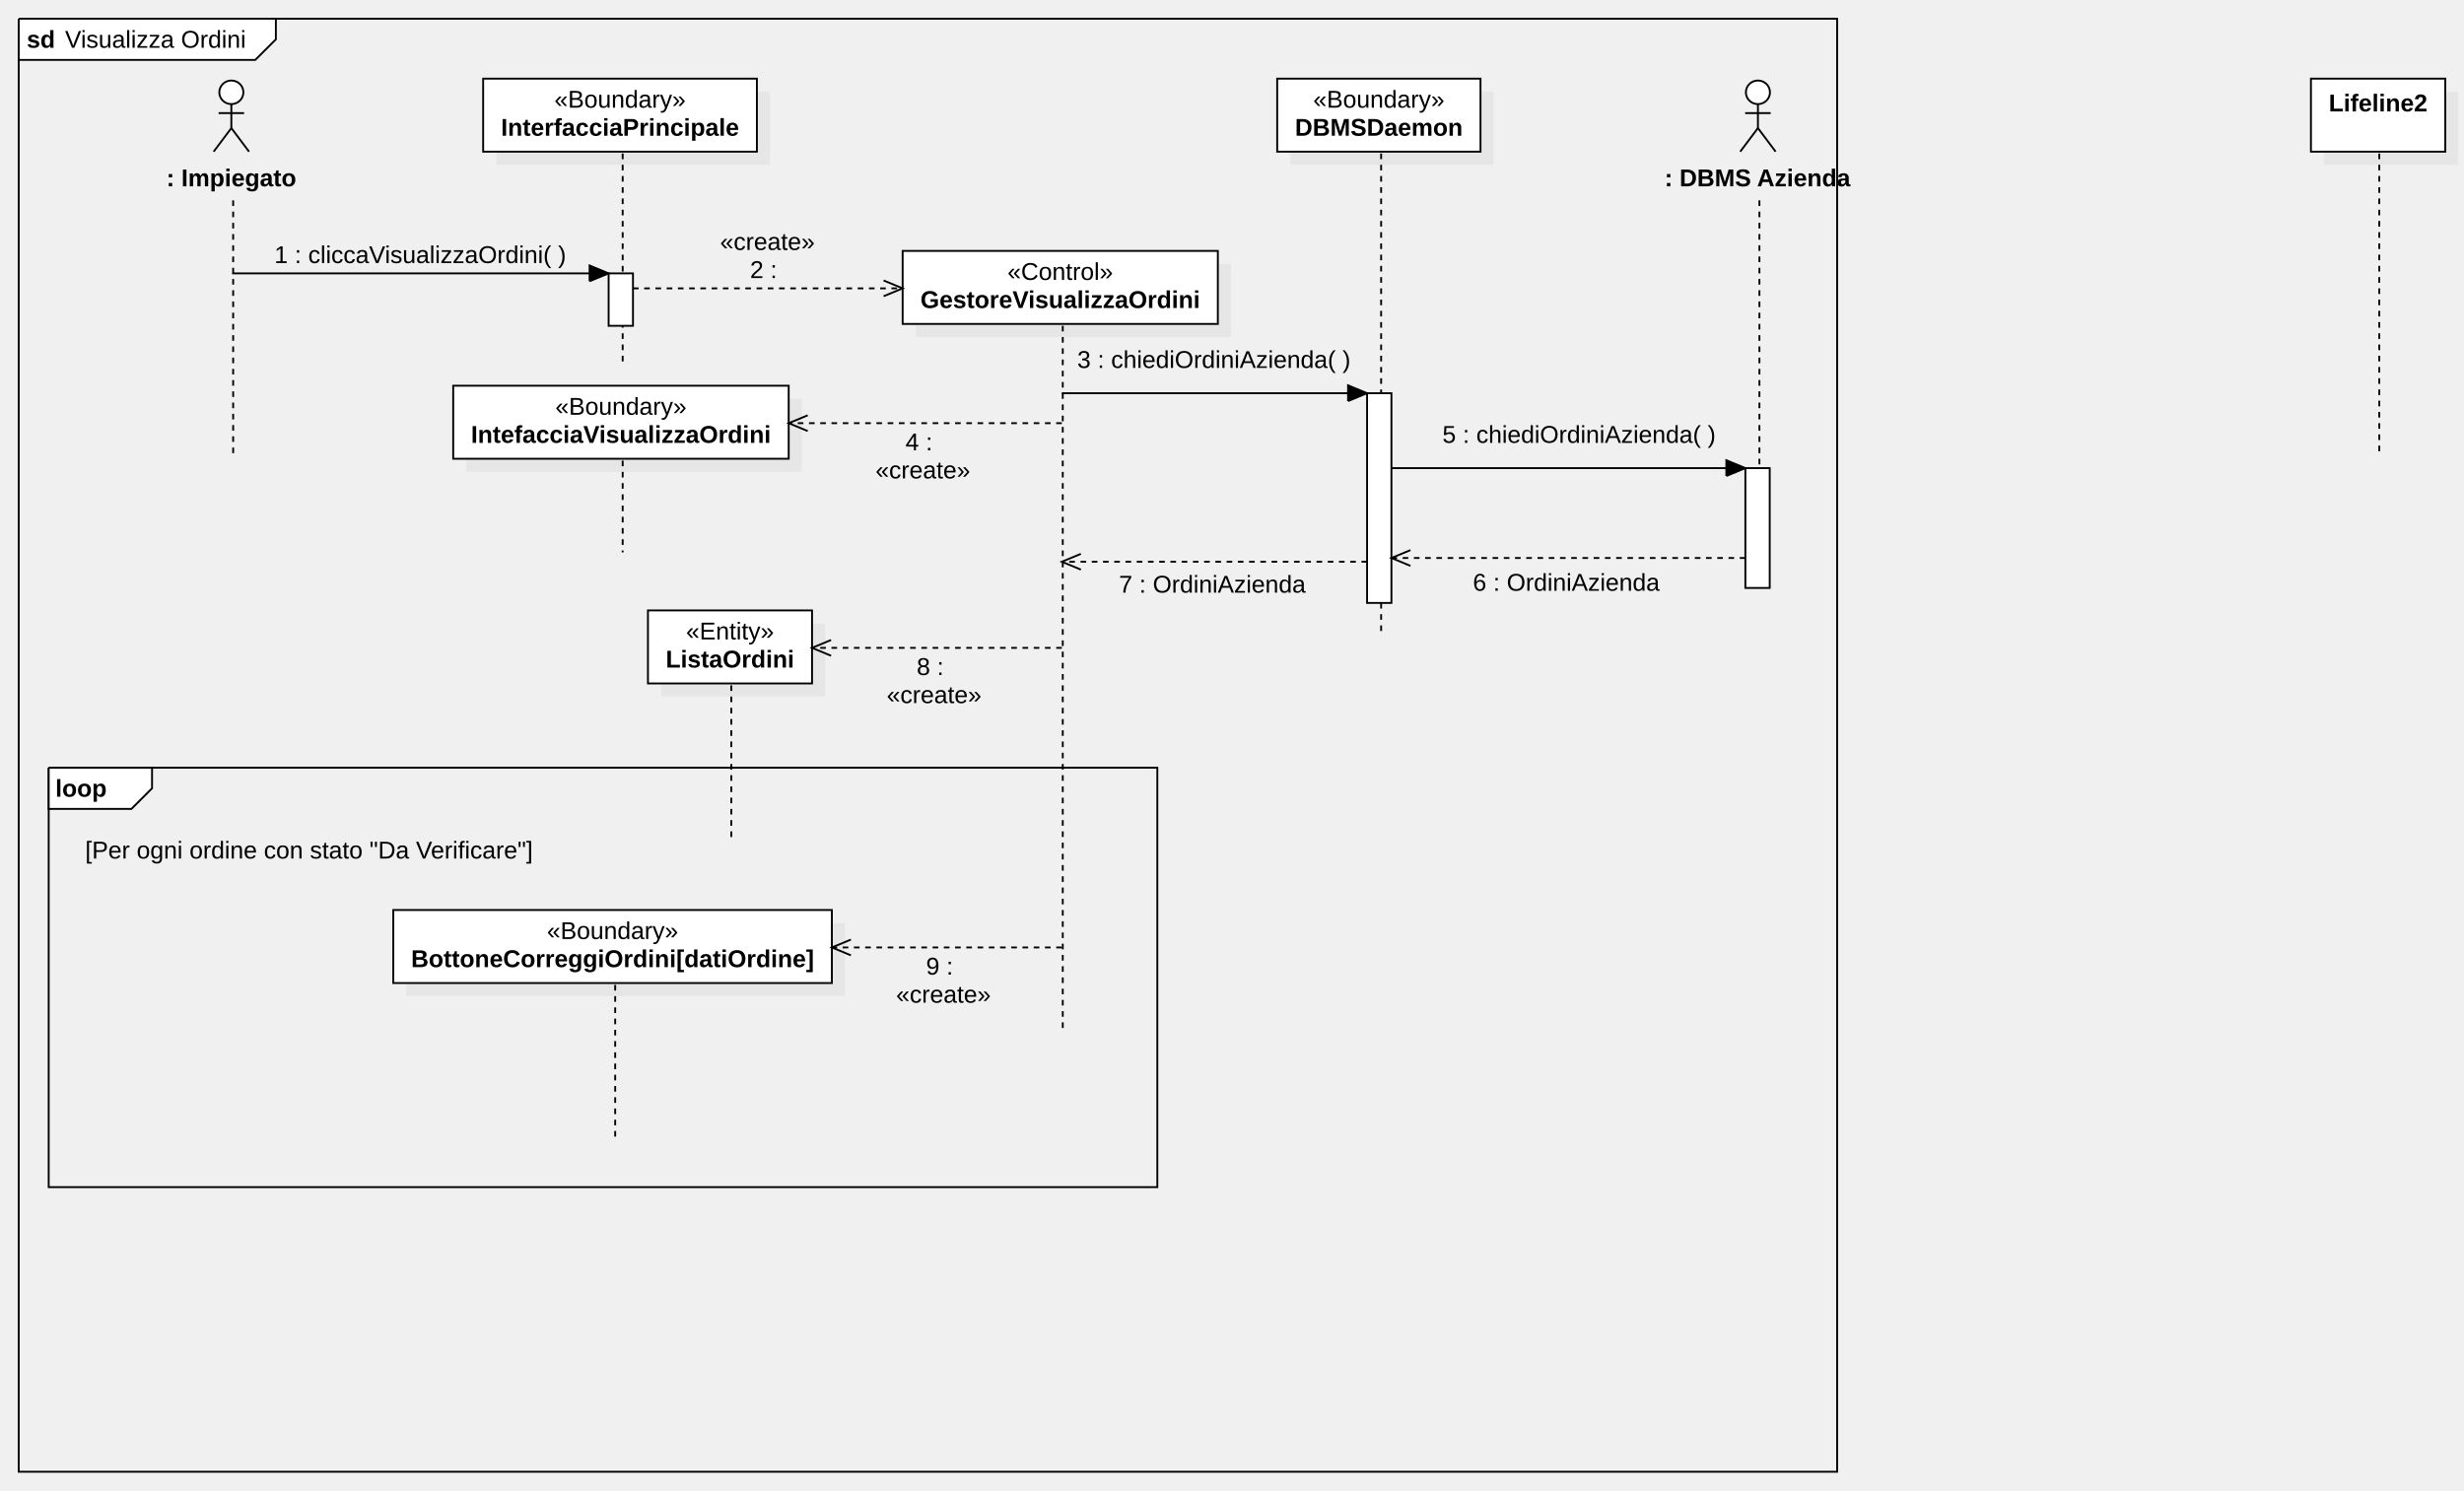
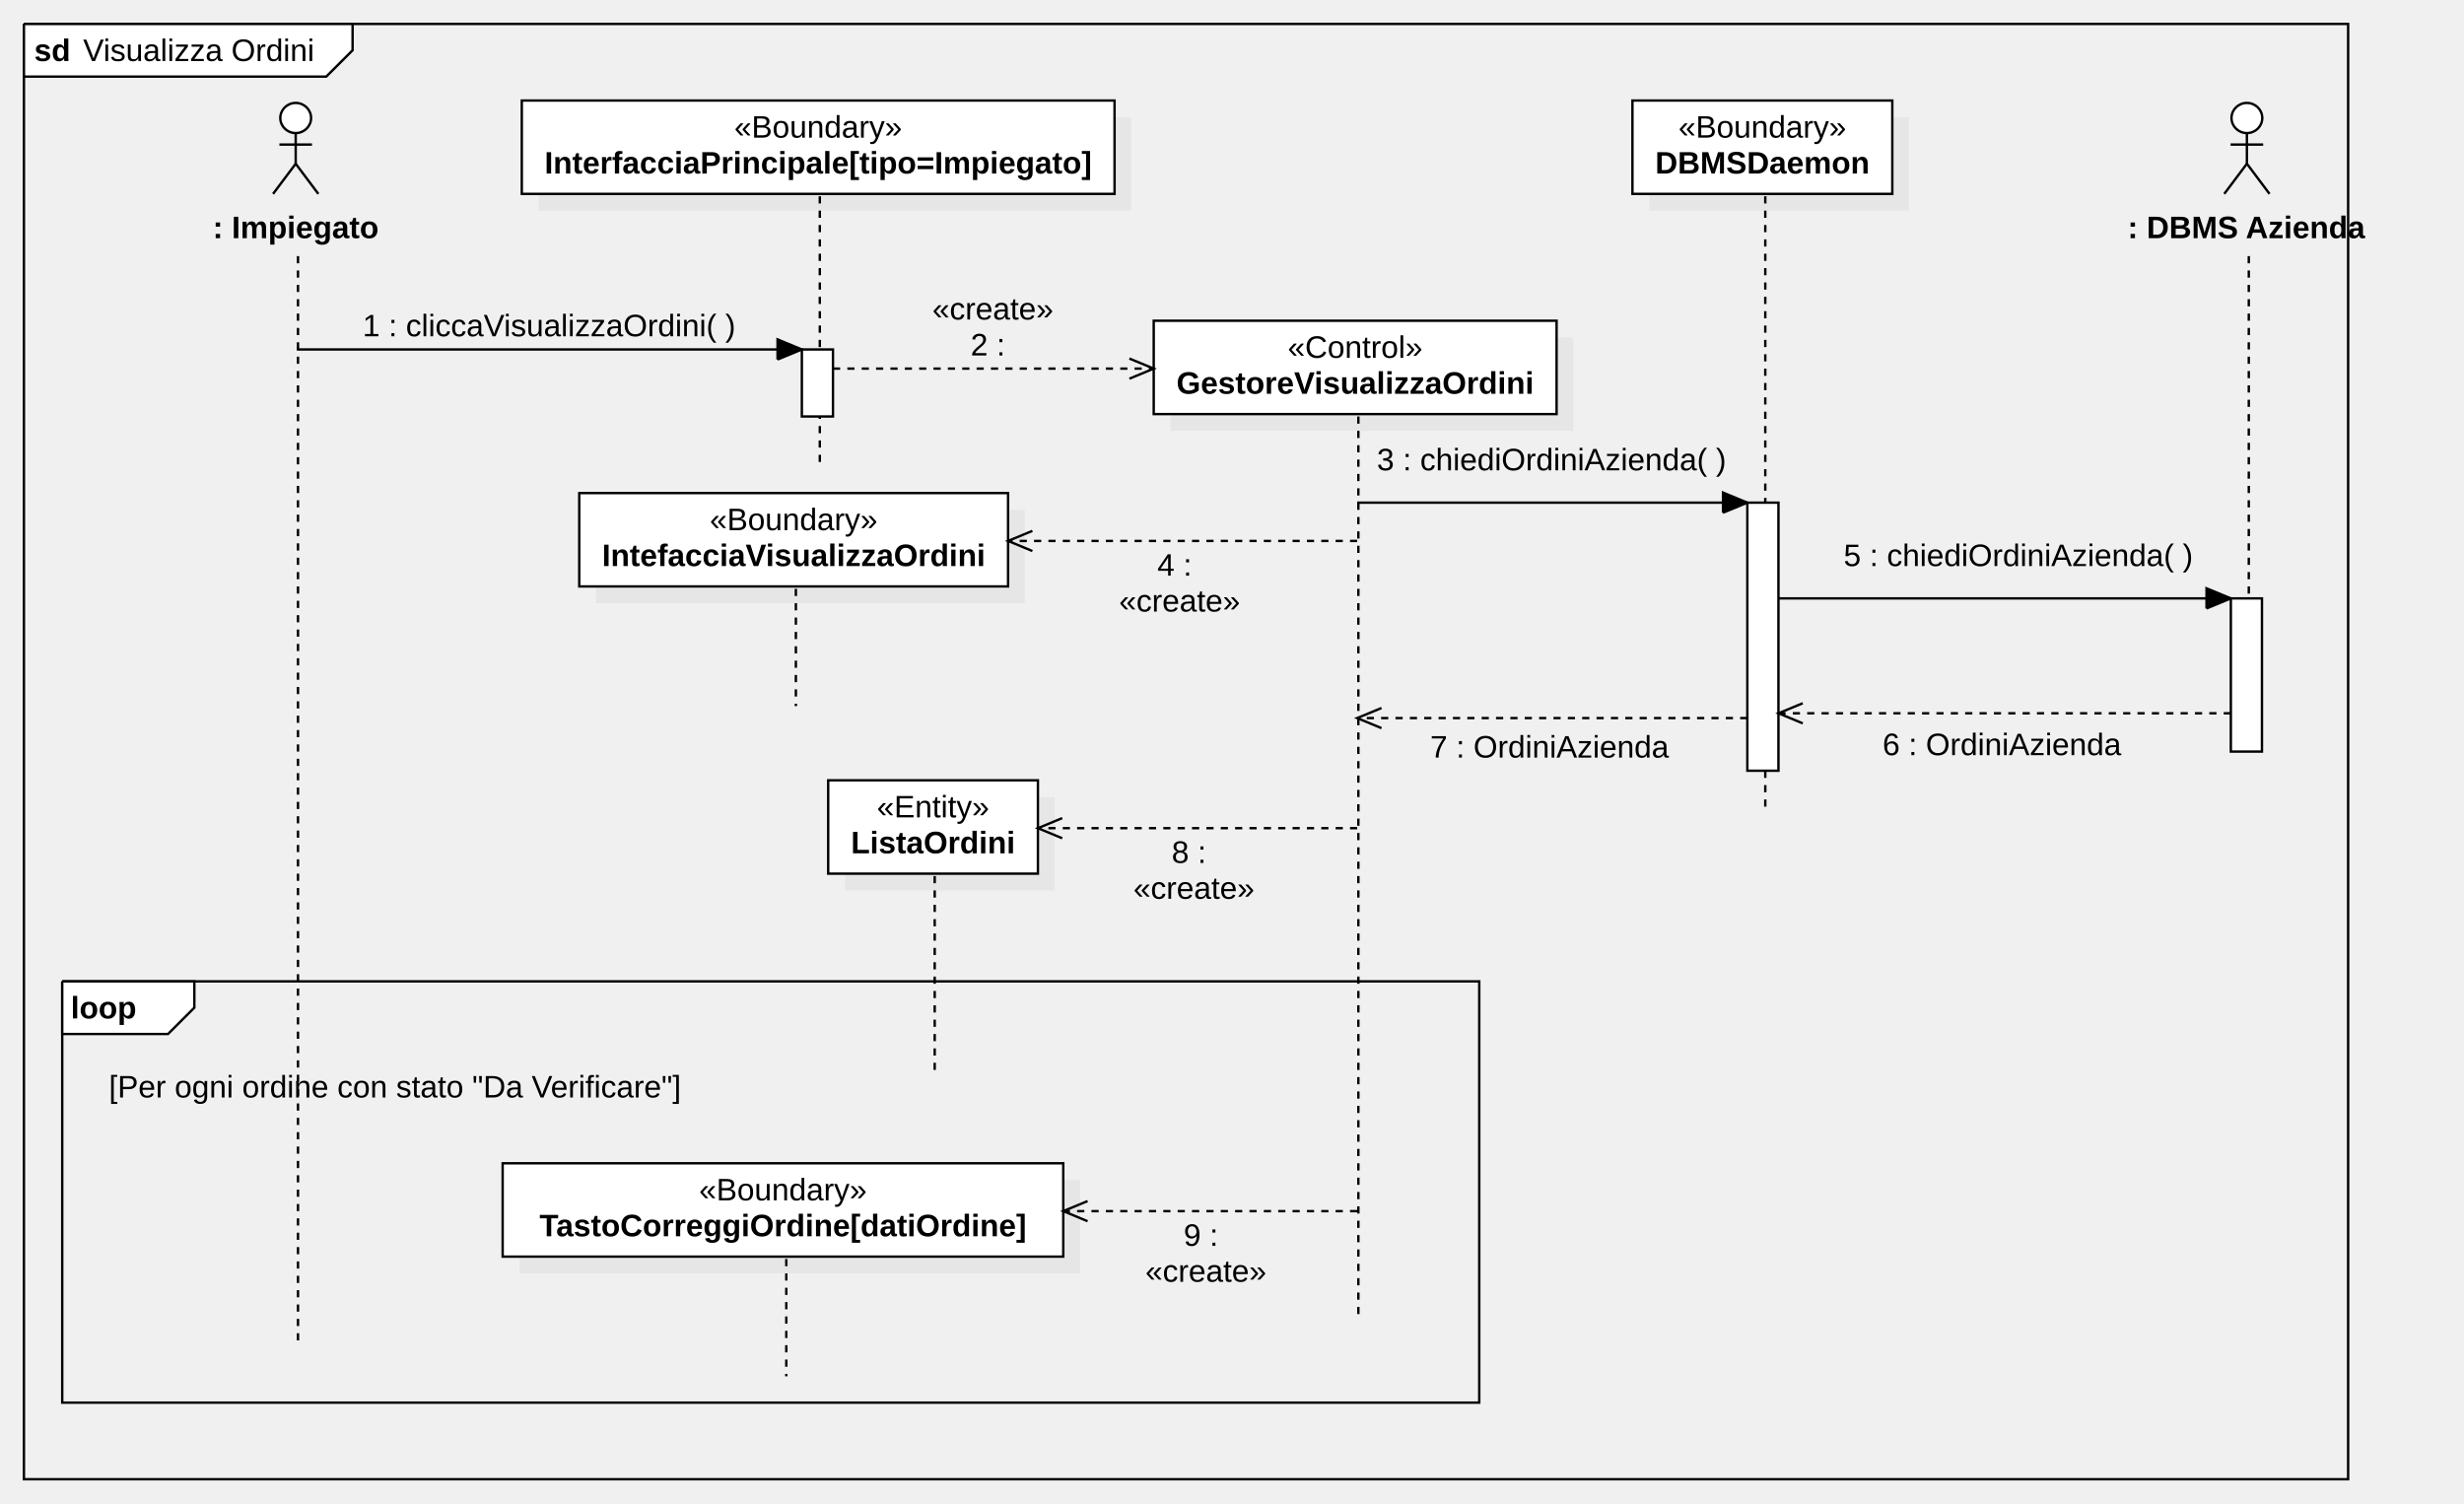
- <svg xmlns="http://www.w3.org/2000/svg" height="796" version="1.1" width="1315.736">
+ <svg xmlns="http://www.w3.org/2000/svg" height="628" version="1.1" width="1029.407">
  <defs />
  <g>
    <g transform="translate(-118,2) scale(1,1)">
-       <path d="M 128 8 L 1099 8 L 1099 784 L 128 784 L 128 8" fill="none" stroke="#000000" stroke-miterlimit="10" />
+       <path d="M 128 8 L 1099 8 L 1099 616 L 128 616 L 128 8" fill="none" stroke="#000000" stroke-miterlimit="10" />
    </g>
    <g transform="translate(-118,2) scale(1,1)">
      <path d="M 128 8 L 128 30 L 254.31 30 L 265.31 19 L 265.31 8 L 128 8" fill="#ffffff" stroke="none" />
    </g>
    <g transform="translate(-118,2) scale(1,1)">
      <path d="M 128 8 L 128 30 L 254.31 30 L 265.31 19 L 265.31 8 L 128 8 L 128 8" fill="none" stroke="#000000" stroke-miterlimit="10" />
    </g>
    <g transform="translate(-118,2) scale(1,1)">
      <g>
        <path fill="none" stroke="none" />
        <text fill="#000000" font-family="Arial" font-size="13px" font-style="normal" font-weight="normal" stroke="none" text-decoration="none" x="152.73" y="23.5">Visualizza Ordini</text>
      </g>
    </g>
    <g transform="translate(-118,2) scale(1,1)">
      <g>
        <path fill="none" stroke="none" />
        <text fill="#000000" font-family="Arial" font-size="13px" font-style="normal" font-weight="bold" stroke="none" text-decoration="none" x="132.28" y="23.5">sd</text>
      </g>
    </g>
    <g transform="translate(-118,2) scale(1,1)">
      <path d="M 235.107 47.3 C 235.107 43.821 237.985 41 241.536 41 C 245.087 41 247.965 43.821 247.965 47.3 C 247.965 50.779 245.087 53.6 241.536 53.6 C 237.985 53.6 235.107 50.779 235.107 47.3 Z" fill="#ffffff" stroke="none" />
    </g>
    <g transform="translate(-118,2) scale(1,1)">
      <path d="M 235.107 47.3 C 235.107 43.821 237.985 41 241.536 41 C 245.087 41 247.965 43.821 247.965 47.3 C 247.965 50.779 245.087 53.6 241.536 53.6 C 237.985 53.6 235.107 50.779 235.107 47.3 Z" fill="none" stroke="#000000" stroke-miterlimit="10" />
    </g>
    <g transform="translate(-118,2) scale(1,1)">
      <path d="M 241.536 53.6 L 241.536 66.4" fill="none" stroke="#000000" stroke-miterlimit="10" />
    </g>
    <g transform="translate(-118,2) scale(1,1)">
      <path d="M 234.729 58.4 L 248.343 58.4" fill="none" stroke="#000000" stroke-miterlimit="10" />
    </g>
    <g transform="translate(-118,2) scale(1,1)">
      <path d="M 241.536 66.4 L 232.081 79" fill="none" stroke="#000000" stroke-miterlimit="10" />
    </g>
    <g transform="translate(-118,2) scale(1,1)">
      <path d="M 241.536 66.4 L 250.99 79" fill="none" stroke="#000000" stroke-miterlimit="10" />
    </g>
    <g transform="translate(-118,2) scale(1,1)">
      <g>
        <path fill="none" stroke="none" />
        <text fill="#000000" font-family="Arial" font-size="13px" font-style="normal" font-weight="bold" stroke="none" text-decoration="none" x="206.868" y="97.5">: Impiegato</text>
      </g>
    </g>
    <g transform="translate(-118,2) scale(1,1)">
-       <path d="M 242.5 105 L 242.5 240" fill="none" stroke="#000000" stroke-dasharray="3" stroke-miterlimit="10" />
-     </g>
-     <g transform="translate(-118,2) scale(1,1)">
-       <rect fill="#C0C0C0" height="39" opacity="0.2" stroke="none" width="146.169" x="383" y="47" />
-     </g>
-     <g transform="translate(-118,2) scale(1,1)">
-       <rect fill="#ffffff" height="39" stroke="none" width="146.169" x="376" y="40" />
-     </g>
-     <g transform="translate(-118,2) scale(1,1)">
-       <path d="M 376 40 L 522.169 40 L 522.169 79 L 376 79 L 376 40 Z Z" fill="none" stroke="#000000" stroke-miterlimit="10" />
-     </g>
-     <g transform="translate(-118,2) scale(1,1)">
-       <g>
-         <path fill="none" stroke="none" />
-         <text fill="#000000" font-family="Arial" font-size="13px" font-style="normal" font-weight="normal" stroke="none" text-decoration="none" x="414.03" y="55.5">«Boundary»</text>
-       </g>
-     </g>
-     <g transform="translate(-118,2) scale(1,1)">
-       <g>
-         <path fill="none" stroke="none" />
-         <text fill="#000000" font-family="Arial" font-size="13px" font-style="normal" font-weight="bold" stroke="none" text-decoration="none" x="385.5" y="70.5">InterfacciaPrincipale</text>
-       </g>
-     </g>
-     <g transform="translate(-118,2) scale(1,1)">
-       <path d="M 450.5 80 L 450.5 192" fill="none" stroke="#000000" stroke-dasharray="3" stroke-miterlimit="10" />
+       <path d="M 242.5 105 L 242.5 560" fill="none" stroke="#000000" stroke-dasharray="3" stroke-miterlimit="10" />
+     </g>
+     <g transform="translate(-118,2) scale(1,1)">
+       <rect fill="#C0C0C0" height="39" opacity="0.2" stroke="none" width="247.636" x="343" y="47" />
+     </g>
+     <g transform="translate(-118,2) scale(1,1)">
+       <rect fill="#ffffff" height="39" stroke="none" width="247.636" x="336" y="40" />
+     </g>
+     <g transform="translate(-118,2) scale(1,1)">
+       <path d="M 336 40 L 583.636 40 L 583.636 79 L 336 79 L 336 40 Z Z" fill="none" stroke="#000000" stroke-miterlimit="10" />
+     </g>
+     <g transform="translate(-118,2) scale(1,1)">
+       <g>
+         <path fill="none" stroke="none" />
+         <text fill="#000000" font-family="Arial" font-size="13px" font-style="normal" font-weight="normal" stroke="none" text-decoration="none" x="424.763" y="55.5">«Boundary»</text>
+       </g>
+     </g>
+     <g transform="translate(-118,2) scale(1,1)">
+       <g>
+         <path fill="none" stroke="none" />
+         <text fill="#000000" font-family="Arial" font-size="13px" font-style="normal" font-weight="bold" stroke="none" text-decoration="none" x="345.5" y="70.5">InterfacciaPrincipale[tipo=Impiegato]</text>
+       </g>
+     </g>
+     <g transform="translate(-118,2) scale(1,1)">
+       <path d="M 460.5 80 L 460.5 192" fill="none" stroke="#000000" stroke-dasharray="3" stroke-miterlimit="10" />
    </g>
    <g transform="translate(-118,2) scale(1,1)">
      <rect fill="#C0C0C0" height="39" opacity="0.2" stroke="none" width="168.31" x="607" y="139" />
    </g>
    <g transform="translate(-118,2) scale(1,1)">
      <rect fill="#ffffff" height="39" stroke="none" width="168.31" x="600" y="132" />
    </g>
    <g transform="translate(-118,2) scale(1,1)">
      <path d="M 600 132 L 768.31 132 L 768.31 171 L 600 171 L 600 132 Z Z" fill="none" stroke="#000000" stroke-miterlimit="10" />
    </g>
    <g transform="translate(-118,2) scale(1,1)">
      <g>
        <path fill="none" stroke="none" />
        <text fill="#000000" font-family="Arial" font-size="13px" font-style="normal" font-weight="normal" stroke="none" text-decoration="none" x="655.971" y="147.5">«Control»</text>
      </g>
    </g>
    <g transform="translate(-118,2) scale(1,1)">
      <g>
        <path fill="none" stroke="none" />
        <text fill="#000000" font-family="Arial" font-size="13px" font-style="normal" font-weight="bold" stroke="none" text-decoration="none" x="609.5" y="162.5">GestoreVisualizzaOrdini</text>
      </g>
    </g>
    <g transform="translate(-118,2) scale(1,1)">
      <path d="M 685.5 172 L 685.5 549" fill="none" stroke="#000000" stroke-dasharray="3" stroke-miterlimit="10" />
    </g>
    <g transform="translate(-118,2) scale(1,1)">
      <rect fill="#C0C0C0" height="39" opacity="0.2" stroke="none" width="179.151" x="367" y="211" />
    </g>
    <g transform="translate(-118,2) scale(1,1)">
      <rect fill="#ffffff" height="39" stroke="none" width="179.151" x="360" y="204" />
    </g>
    <g transform="translate(-118,2) scale(1,1)">
      <path d="M 360 204 L 539.151 204 L 539.151 243 L 360 243 L 360 204 Z Z" fill="none" stroke="#000000" stroke-miterlimit="10" />
    </g>
    <g transform="translate(-118,2) scale(1,1)">
      <g>
        <path fill="none" stroke="none" />
        <text fill="#000000" font-family="Arial" font-size="13px" font-style="normal" font-weight="normal" stroke="none" text-decoration="none" x="414.521" y="219.5">«Boundary»</text>
      </g>
    </g>
    <g transform="translate(-118,2) scale(1,1)">
      <g>
        <path fill="none" stroke="none" />
        <text fill="#000000" font-family="Arial" font-size="13px" font-style="normal" font-weight="bold" stroke="none" text-decoration="none" x="369.5" y="234.5">IntefacciaVisualizzaOrdini</text>
      </g>
    </g>
    <g transform="translate(-118,2) scale(1,1)">
      <path d="M 450.5 244 L 450.5 293" fill="none" stroke="#000000" stroke-dasharray="3" stroke-miterlimit="10" />
    </g>
    <g transform="translate(-118,2) scale(1,1)">
      <path d="M 1050.275 47.3 C 1050.275 43.821 1053.153 41 1056.704 41 C 1060.254 41 1063.133 43.821 1063.133 47.3 C 1063.133 50.779 1060.254 53.6 1056.704 53.6 C 1053.153 53.6 1050.275 50.779 1050.275 47.3 Z" fill="#ffffff" stroke="none" />
    </g>
    <g transform="translate(-118,2) scale(1,1)">
      <path d="M 1050.275 47.3 C 1050.275 43.821 1053.153 41 1056.704 41 C 1060.254 41 1063.133 43.821 1063.133 47.3 C 1063.133 50.779 1060.254 53.6 1056.704 53.6 C 1053.153 53.6 1050.275 50.779 1050.275 47.3 Z" fill="none" stroke="#000000" stroke-miterlimit="10" />
    </g>
    <g transform="translate(-118,2) scale(1,1)">
      <path d="M 1056.704 53.6 L 1056.704 66.4" fill="none" stroke="#000000" stroke-miterlimit="10" />
    </g>
    <g transform="translate(-118,2) scale(1,1)">
      <path d="M 1049.896 58.4 L 1063.511 58.4" fill="none" stroke="#000000" stroke-miterlimit="10" />
    </g>
    <g transform="translate(-118,2) scale(1,1)">
      <path d="M 1056.704 66.4 L 1047.249 79" fill="none" stroke="#000000" stroke-miterlimit="10" />
    </g>
    <g transform="translate(-118,2) scale(1,1)">
      <path d="M 1056.704 66.4 L 1066.158 79" fill="none" stroke="#000000" stroke-miterlimit="10" />
    </g>
    <g transform="translate(-118,2) scale(1,1)">
      <g>
        <path fill="none" stroke="none" />
        <text fill="#000000" font-family="Arial" font-size="13px" font-style="normal" font-weight="bold" stroke="none" text-decoration="none" x="1006.868" y="97.5">: DBMS Azienda</text>
      </g>
    </g>
    <g transform="translate(-118,2) scale(1,1)">
      <path d="M 1057.5 105 L 1057.5 313" fill="none" stroke="#000000" stroke-dasharray="3" stroke-miterlimit="10" />
    </g>
    <g transform="translate(-118,2) scale(1,1)">
      <rect fill="#C0C0C0" height="39" opacity="0.2" stroke="none" width="108.565" x="807" y="47" />
    </g>
    <g transform="translate(-118,2) scale(1,1)">
      <rect fill="#ffffff" height="39" stroke="none" width="108.565" x="800" y="40" />
    </g>
    <g transform="translate(-118,2) scale(1,1)">
      <path d="M 800 40 L 908.565 40 L 908.565 79 L 800 79 L 800 40 Z Z" fill="none" stroke="#000000" stroke-miterlimit="10" />
    </g>
    <g transform="translate(-118,2) scale(1,1)">
      <g>
        <path fill="none" stroke="none" />
        <text fill="#000000" font-family="Arial" font-size="13px" font-style="normal" font-weight="normal" stroke="none" text-decoration="none" x="819.228" y="55.5">«Boundary»</text>
      </g>
    </g>
    <g transform="translate(-118,2) scale(1,1)">
      <g>
        <path fill="none" stroke="none" />
        <text fill="#000000" font-family="Arial" font-size="13px" font-style="normal" font-weight="bold" stroke="none" text-decoration="none" x="809.5" y="70.5">DBMSDaemon</text>
      </g>
    </g>
    <g transform="translate(-118,2) scale(1,1)">
      <path d="M 855.5 80 L 855.5 338" fill="none" stroke="#000000" stroke-dasharray="3" stroke-miterlimit="10" />
    </g>
    <g transform="translate(-118,2) scale(1,1)">
      <rect fill="#C0C0C0" height="39" opacity="0.2" stroke="none" width="87.618" x="471" y="331" />
    </g>
    <g transform="translate(-118,2) scale(1,1)">
      <rect fill="#ffffff" height="39" stroke="none" width="87.618" x="464" y="324" />
    </g>
    <g transform="translate(-118,2) scale(1,1)">
      <path d="M 464 324 L 551.618 324 L 551.618 363 L 464 363 L 464 324 Z Z" fill="none" stroke="#000000" stroke-miterlimit="10" />
    </g>
    <g transform="translate(-118,2) scale(1,1)">
      <g>
        <path fill="none" stroke="none" />
        <text fill="#000000" font-family="Arial" font-size="13px" font-style="normal" font-weight="normal" stroke="none" text-decoration="none" x="484.323" y="339.5">«Entity»</text>
      </g>
    </g>
    <g transform="translate(-118,2) scale(1,1)">
      <g>
        <path fill="none" stroke="none" />
        <text fill="#000000" font-family="Arial" font-size="13px" font-style="normal" font-weight="bold" stroke="none" text-decoration="none" x="473.5" y="354.5">ListaOrdini</text>
      </g>
    </g>
    <g transform="translate(-118,2) scale(1,1)">
      <path d="M 508.5 364 L 508.5 448" fill="none" stroke="#000000" stroke-dasharray="3" stroke-miterlimit="10" />
    </g>
    <g transform="translate(-118,2) scale(1,1)">
      <rect fill="#C0C0C0" height="39" opacity="0.2" stroke="none" width="234.211" x="335" y="491" />
    </g>
    <g transform="translate(-118,2) scale(1,1)">
      <rect fill="#ffffff" height="39" stroke="none" width="234.211" x="328" y="484" />
    </g>
    <g transform="translate(-118,2) scale(1,1)">
      <path d="M 328 484 L 562.211 484 L 562.211 523 L 328 523 L 328 484 Z Z" fill="none" stroke="#000000" stroke-miterlimit="10" />
    </g>
    <g transform="translate(-118,2) scale(1,1)">
      <g>
        <path fill="none" stroke="none" />
        <text fill="#000000" font-family="Arial" font-size="13px" font-style="normal" font-weight="normal" stroke="none" text-decoration="none" x="410.051" y="499.5">«Boundary»</text>
      </g>
    </g>
    <g transform="translate(-118,2) scale(1,1)">
      <g>
        <path fill="none" stroke="none" />
-         <text fill="#000000" font-family="Arial" font-size="13px" font-style="normal" font-weight="bold" stroke="none" text-decoration="none" x="337.5" y="514.5">BottoneCorreggiOrdini[datiOrdine]</text>
-       </g>
-     </g>
-     <g transform="translate(-118,2) scale(1,1)">
-       <path d="M 446.5 524 L 446.5 608" fill="none" stroke="#000000" stroke-dasharray="3" stroke-miterlimit="10" />
-     </g>
-     <g transform="translate(-118,2) scale(1,1)">
-       <rect fill="#C0C0C0" height="39" opacity="0.2" stroke="none" width="71.736" x="1359" y="47" />
-     </g>
-     <g transform="translate(-118,2) scale(1,1)">
-       <rect fill="#ffffff" height="39" stroke="none" width="71.736" x="1352" y="40" />
-     </g>
-     <g transform="translate(-118,2) scale(1,1)">
-       <path d="M 1352 40 L 1423.736 40 L 1423.736 79 L 1352 79 L 1352 40 Z Z" fill="none" stroke="#000000" stroke-miterlimit="10" />
-     </g>
-     <g transform="translate(-118,2) scale(1,1)">
-       <g>
-         <path fill="none" stroke="none" />
-         <text fill="#000000" font-family="Arial" font-size="13px" font-style="normal" font-weight="bold" stroke="none" text-decoration="none" x="1361.5" y="57.5">Lifeline2</text>
-       </g>
-     </g>
-     <g transform="translate(-118,2) scale(1,1)">
-       <path d="M 1388.5 80 L 1388.5 239" fill="none" stroke="#000000" stroke-dasharray="3" stroke-miterlimit="10" />
-     </g>
-     <g transform="translate(-118,2) scale(1,1)">
-       <path d="M 242 144 L 443 144" fill="none" stroke="#000000" stroke-miterlimit="10" />
-     </g>
-     <g transform="translate(-118,2) scale(1,1)">
-       <path d="M 432.837 148.21 L 443 144 L 432.837 139.79" fill="#000000" stroke="none" />
-     </g>
-     <g transform="translate(-118,2) scale(1,1)">
-       <path d="M 432.837 148.21 L 443 144 L 432.837 139.79 L 432.837 148.21" fill="none" stroke="#000000" stroke-miterlimit="10" />
-     </g>
-     <g transform="translate(-118,2) scale(1,1)">
-       <g>
-         <path fill="none" stroke="none" />
-         <text fill="#000000" font-family="Arial" font-size="13px" font-style="normal" font-weight="normal" stroke="none" text-decoration="none" x="264.5" y="138.5">1 : cliccaVisualizzaOrdini( )</text>
-       </g>
-     </g>
-     <g transform="translate(-118,2) scale(1,1)">
-       <rect fill="#ffffff" height="28" stroke="none" width="13" x="443" y="144" />
-     </g>
-     <g transform="translate(-118,2) scale(1,1)">
-       <path d="M 443 144 L 456 144 L 456 172 L 443 172 L 443 144 Z Z" fill="none" stroke="#000000" stroke-miterlimit="10" />
-     </g>
-     <g transform="translate(-118,2) scale(1,1)">
-       <path d="M 456 152 L 600 152" fill="none" stroke="#000000" stroke-dasharray="3" stroke-miterlimit="10" />
+         <text fill="#000000" font-family="Arial" font-size="13px" font-style="normal" font-weight="bold" stroke="none" text-decoration="none" x="343.387" y="514.5">TastoCorreggiOrdine[datiOrdine]</text>
+       </g>
+     </g>
+     <g transform="translate(-118,2) scale(1,1)">
+       <path d="M 446.5 524 L 446.5 573" fill="none" stroke="#000000" stroke-dasharray="3" stroke-miterlimit="10" />
+     </g>
+     <g transform="translate(-118,2) scale(1,1)">
+       <path d="M 242 144 L 453 144" fill="none" stroke="#000000" stroke-miterlimit="10" />
+     </g>
+     <g transform="translate(-118,2) scale(1,1)">
+       <path d="M 442.837 148.21 L 453 144 L 442.837 139.79" fill="#000000" stroke="none" />
+     </g>
+     <g transform="translate(-118,2) scale(1,1)">
+       <path d="M 442.837 148.21 L 453 144 L 442.837 139.79 L 442.837 148.21" fill="none" stroke="#000000" stroke-miterlimit="10" />
+     </g>
+     <g transform="translate(-118,2) scale(1,1)">
+       <g>
+         <path fill="none" stroke="none" />
+         <text fill="#000000" font-family="Arial" font-size="13px" font-style="normal" font-weight="normal" stroke="none" text-decoration="none" x="269.5" y="138.5">1 : cliccaVisualizzaOrdini( )</text>
+       </g>
+     </g>
+     <g transform="translate(-118,2) scale(1,1)">
+       <rect fill="#ffffff" height="28" stroke="none" width="13" x="453" y="144" />
+     </g>
+     <g transform="translate(-118,2) scale(1,1)">
+       <path d="M 453 144 L 466 144 L 466 172 L 453 172 L 453 144 Z Z" fill="none" stroke="#000000" stroke-miterlimit="10" />
+     </g>
+     <g transform="translate(-118,2) scale(1,1)">
+       <path d="M 466 152 L 600 152" fill="none" stroke="#000000" stroke-dasharray="3" stroke-miterlimit="10" />
    </g>
    <g transform="translate(-118,2) scale(1,1)">
      <path d="M 589.837 156.21 L 600 152 L 589.837 147.79" fill="none" stroke="#000000" stroke-miterlimit="10" />
    </g>
    <g transform="translate(-118,2) scale(1,1)">
      <g>
        <path fill="none" stroke="none" />
-         <text fill="#000000" font-family="Arial" font-size="13px" font-style="normal" font-weight="normal" stroke="none" text-decoration="none" x="518.5" y="146.5">2 : </text>
-       </g>
-     </g>
-     <g transform="translate(-118,2) scale(1,1)">
-       <g>
-         <path fill="none" stroke="none" />
-         <text fill="#000000" font-family="Arial" font-size="13px" font-style="normal" font-weight="normal" stroke="none" text-decoration="none" x="502.5" y="131.5">«create»</text>
+         <text fill="#000000" font-family="Arial" font-size="13px" font-style="normal" font-weight="normal" stroke="none" text-decoration="none" x="523.5" y="146.5">2 : </text>
+       </g>
+     </g>
+     <g transform="translate(-118,2) scale(1,1)">
+       <g>
+         <path fill="none" stroke="none" />
+         <text fill="#000000" font-family="Arial" font-size="13px" font-style="normal" font-weight="normal" stroke="none" text-decoration="none" x="507.5" y="131.5">«create»</text>
      </g>
    </g>
    <g transform="translate(-118,2) scale(1,1)">
      <path d="M 685 208 L 848 208" fill="none" stroke="#000000" stroke-miterlimit="10" />
    </g>
    <g transform="translate(-118,2) scale(1,1)">
      <path d="M 837.837 212.21 L 848 208 L 837.837 203.79" fill="#000000" stroke="none" />
    </g>
    <g transform="translate(-118,2) scale(1,1)">
      <path d="M 837.837 212.21 L 848 208 L 837.837 203.79 L 837.837 212.21" fill="none" stroke="#000000" stroke-miterlimit="10" />
    </g>
    <g transform="translate(-118,2) scale(1,1)">
      <g>
        <path fill="none" stroke="none" />
        <text fill="#000000" font-family="Arial" font-size="13px" font-style="normal" font-weight="normal" stroke="none" text-decoration="none" x="693.23" y="194.5">3 : chiediOrdiniAzienda( )</text>
      </g>
    </g>
    <g transform="translate(-118,2) scale(1,1)">
      <rect fill="#ffffff" height="112" stroke="none" width="13" x="848" y="208" />
    </g>
    <g transform="translate(-118,2) scale(1,1)">
      <path d="M 848 208 L 861 208 L 861 320 L 848 320 L 848 208 Z Z" fill="none" stroke="#000000" stroke-miterlimit="10" />
    </g>
    <g transform="translate(-118,2) scale(1,1)">
      <path d="M 685 224 L 539.151 224" fill="none" stroke="#000000" stroke-dasharray="3" stroke-miterlimit="10" />
    </g>
    <g transform="translate(-118,2) scale(1,1)">
      <path d="M 549.314 219.79 L 539.151 224 L 549.314 228.21" fill="none" stroke="#000000" stroke-miterlimit="10" />
    </g>
    <g transform="translate(-118,2) scale(1,1)">
      <g>
        <path fill="none" stroke="none" />
        <text fill="#000000" font-family="Arial" font-size="13px" font-style="normal" font-weight="normal" stroke="none" text-decoration="none" x="601.5" y="238.5">4 : </text>
      </g>
    </g>
    <g transform="translate(-118,2) scale(1,1)">
      <g>
        <path fill="none" stroke="none" />
        <text fill="#000000" font-family="Arial" font-size="13px" font-style="normal" font-weight="normal" stroke="none" text-decoration="none" x="585.5" y="253.5">«create»</text>
      </g>
    </g>
    <g transform="translate(-118,2) scale(1,1)">
      <path d="M 861 248 L 1050 248" fill="none" stroke="#000000" stroke-miterlimit="10" />
    </g>
    <g transform="translate(-118,2) scale(1,1)">
      <path d="M 1039.837 252.21 L 1050 248 L 1039.837 243.79" fill="#000000" stroke="none" />
    </g>
    <g transform="translate(-118,2) scale(1,1)">
      <path d="M 1039.837 252.21 L 1050 248 L 1039.837 243.79 L 1039.837 252.21" fill="none" stroke="#000000" stroke-miterlimit="10" />
    </g>
    <g transform="translate(-118,2) scale(1,1)">
      <g>
        <path fill="none" stroke="none" />
        <text fill="#000000" font-family="Arial" font-size="13px" font-style="normal" font-weight="normal" stroke="none" text-decoration="none" x="888.23" y="234.5">5 : chiediOrdiniAzienda( )</text>
      </g>
    </g>
    <g transform="translate(-118,2) scale(1,1)">
      <rect fill="#ffffff" height="64" stroke="none" width="13" x="1050" y="248" />
    </g>
    <g transform="translate(-118,2) scale(1,1)">
      <path d="M 1050 248 L 1063 248 L 1063 312 L 1050 312 L 1050 248 Z Z" fill="none" stroke="#000000" stroke-miterlimit="10" />
    </g>
    <g transform="translate(-118,2) scale(1,1)">
      <path d="M 1050 296 L 861 296" fill="none" stroke="#000000" stroke-dasharray="3" stroke-miterlimit="10" />
    </g>
    <g transform="translate(-118,2) scale(1,1)">
      <path d="M 871.163 291.79 L 861 296 L 871.163 300.21" fill="none" stroke="#000000" stroke-miterlimit="10" />
    </g>
    <g transform="translate(-118,2) scale(1,1)">
      <g>
        <path fill="none" stroke="none" />
        <text fill="#000000" font-family="Arial" font-size="13px" font-style="normal" font-weight="normal" stroke="none" text-decoration="none" x="904.5" y="313.5">6 : OrdiniAzienda</text>
      </g>
    </g>
    <g transform="translate(-118,2) scale(1,1)">
      <path d="M 848 298 L 685 298" fill="none" stroke="#000000" stroke-dasharray="3" stroke-miterlimit="10" />
    </g>
    <g transform="translate(-118,2) scale(1,1)">
      <path d="M 695.163 293.79 L 685 298 L 695.163 302.21" fill="none" stroke="#000000" stroke-miterlimit="10" />
    </g>
    <g transform="translate(-118,2) scale(1,1)">
      <g>
        <path fill="none" stroke="none" />
        <text fill="#000000" font-family="Arial" font-size="13px" font-style="normal" font-weight="normal" stroke="none" text-decoration="none" x="715.5" y="314.5">7 : OrdiniAzienda</text>
      </g>
    </g>
    <g transform="translate(-118,2) scale(1,1)">
      <path d="M 685 344 L 551.618 344" fill="none" stroke="#000000" stroke-dasharray="3" stroke-miterlimit="10" />
    </g>
    <g transform="translate(-118,2) scale(1,1)">
      <path d="M 561.781 339.79 L 551.618 344 L 561.781 348.21" fill="none" stroke="#000000" stroke-miterlimit="10" />
    </g>
    <g transform="translate(-118,2) scale(1,1)">
      <g>
        <path fill="none" stroke="none" />
        <text fill="#000000" font-family="Arial" font-size="13px" font-style="normal" font-weight="normal" stroke="none" text-decoration="none" x="607.5" y="358.5">8 : </text>
      </g>
    </g>
    <g transform="translate(-118,2) scale(1,1)">
      <g>
        <path fill="none" stroke="none" />
        <text fill="#000000" font-family="Arial" font-size="13px" font-style="normal" font-weight="normal" stroke="none" text-decoration="none" x="591.5" y="373.5">«create»</text>
      </g>
    </g>
    <g transform="translate(-118,2) scale(1,1)">
      <path d="M 685 504 L 562.211 504" fill="none" stroke="#000000" stroke-dasharray="3" stroke-miterlimit="10" />
    </g>
    <g transform="translate(-118,2) scale(1,1)">
      <path d="M 572.374 499.79 L 562.211 504 L 572.374 508.21" fill="none" stroke="#000000" stroke-miterlimit="10" />
    </g>
    <g transform="translate(-118,2) scale(1,1)">
      <g>
        <path fill="none" stroke="none" />
        <text fill="#000000" font-family="Arial" font-size="13px" font-style="normal" font-weight="normal" stroke="none" text-decoration="none" x="612.5" y="518.5">9 : </text>
      </g>
    </g>
    <g transform="translate(-118,2) scale(1,1)">
      <g>
        <path fill="none" stroke="none" />
        <text fill="#000000" font-family="Arial" font-size="13px" font-style="normal" font-weight="normal" stroke="none" text-decoration="none" x="596.5" y="533.5">«create»</text>
      </g>
    </g>
    <g transform="translate(-118,2) scale(1,1)">
-       <path d="M 144 408 L 736 408 L 736 632 L 144 632 L 144 408" fill="none" stroke="#000000" stroke-miterlimit="10" />
+       <path d="M 144 408 L 736 408 L 736 584 L 144 584 L 144 408" fill="none" stroke="#000000" stroke-miterlimit="10" />
    </g>
    <g transform="translate(-118,2) scale(1,1)">
      <path d="M 144 408 L 144 430 L 188.19 430 L 199.19 419 L 199.19 408 L 144 408" fill="#ffffff" stroke="none" />
    </g>
    <g transform="translate(-118,2) scale(1,1)">
      <path d="M 144 408 L 144 430 L 188.19 430 L 199.19 419 L 199.19 408 L 144 408 L 144 408" fill="none" stroke="#000000" stroke-miterlimit="10" />
    </g>
    <g transform="translate(-118,2) scale(1,1)">
      <g>
        <path fill="none" stroke="none" />
        <text fill="#000000" font-family="Arial" font-size="13px" font-style="normal" font-weight="normal" stroke="none" text-decoration="none" x="179.578" y="419"> </text>
      </g>
    </g>
    <g transform="translate(-118,2) scale(1,1)">
      <g>
        <path fill="none" stroke="none" />
        <text fill="#000000" font-family="Arial" font-size="13px" font-style="normal" font-weight="bold" stroke="none" text-decoration="none" x="147.572" y="423.5">loop</text>
      </g>
    </g>
    <g transform="translate(-118,2) scale(1,1)">
      <g>
        <path fill="none" stroke="none" />
        <text fill="#000000" font-family="Arial" font-size="13px" font-style="normal" font-weight="normal" stroke="none" text-decoration="none" x="163.5" y="456.5">[Per ogni ordine con stato "Da Verificare"]</text>
      </g>
    </g>
  </g>
</svg>
